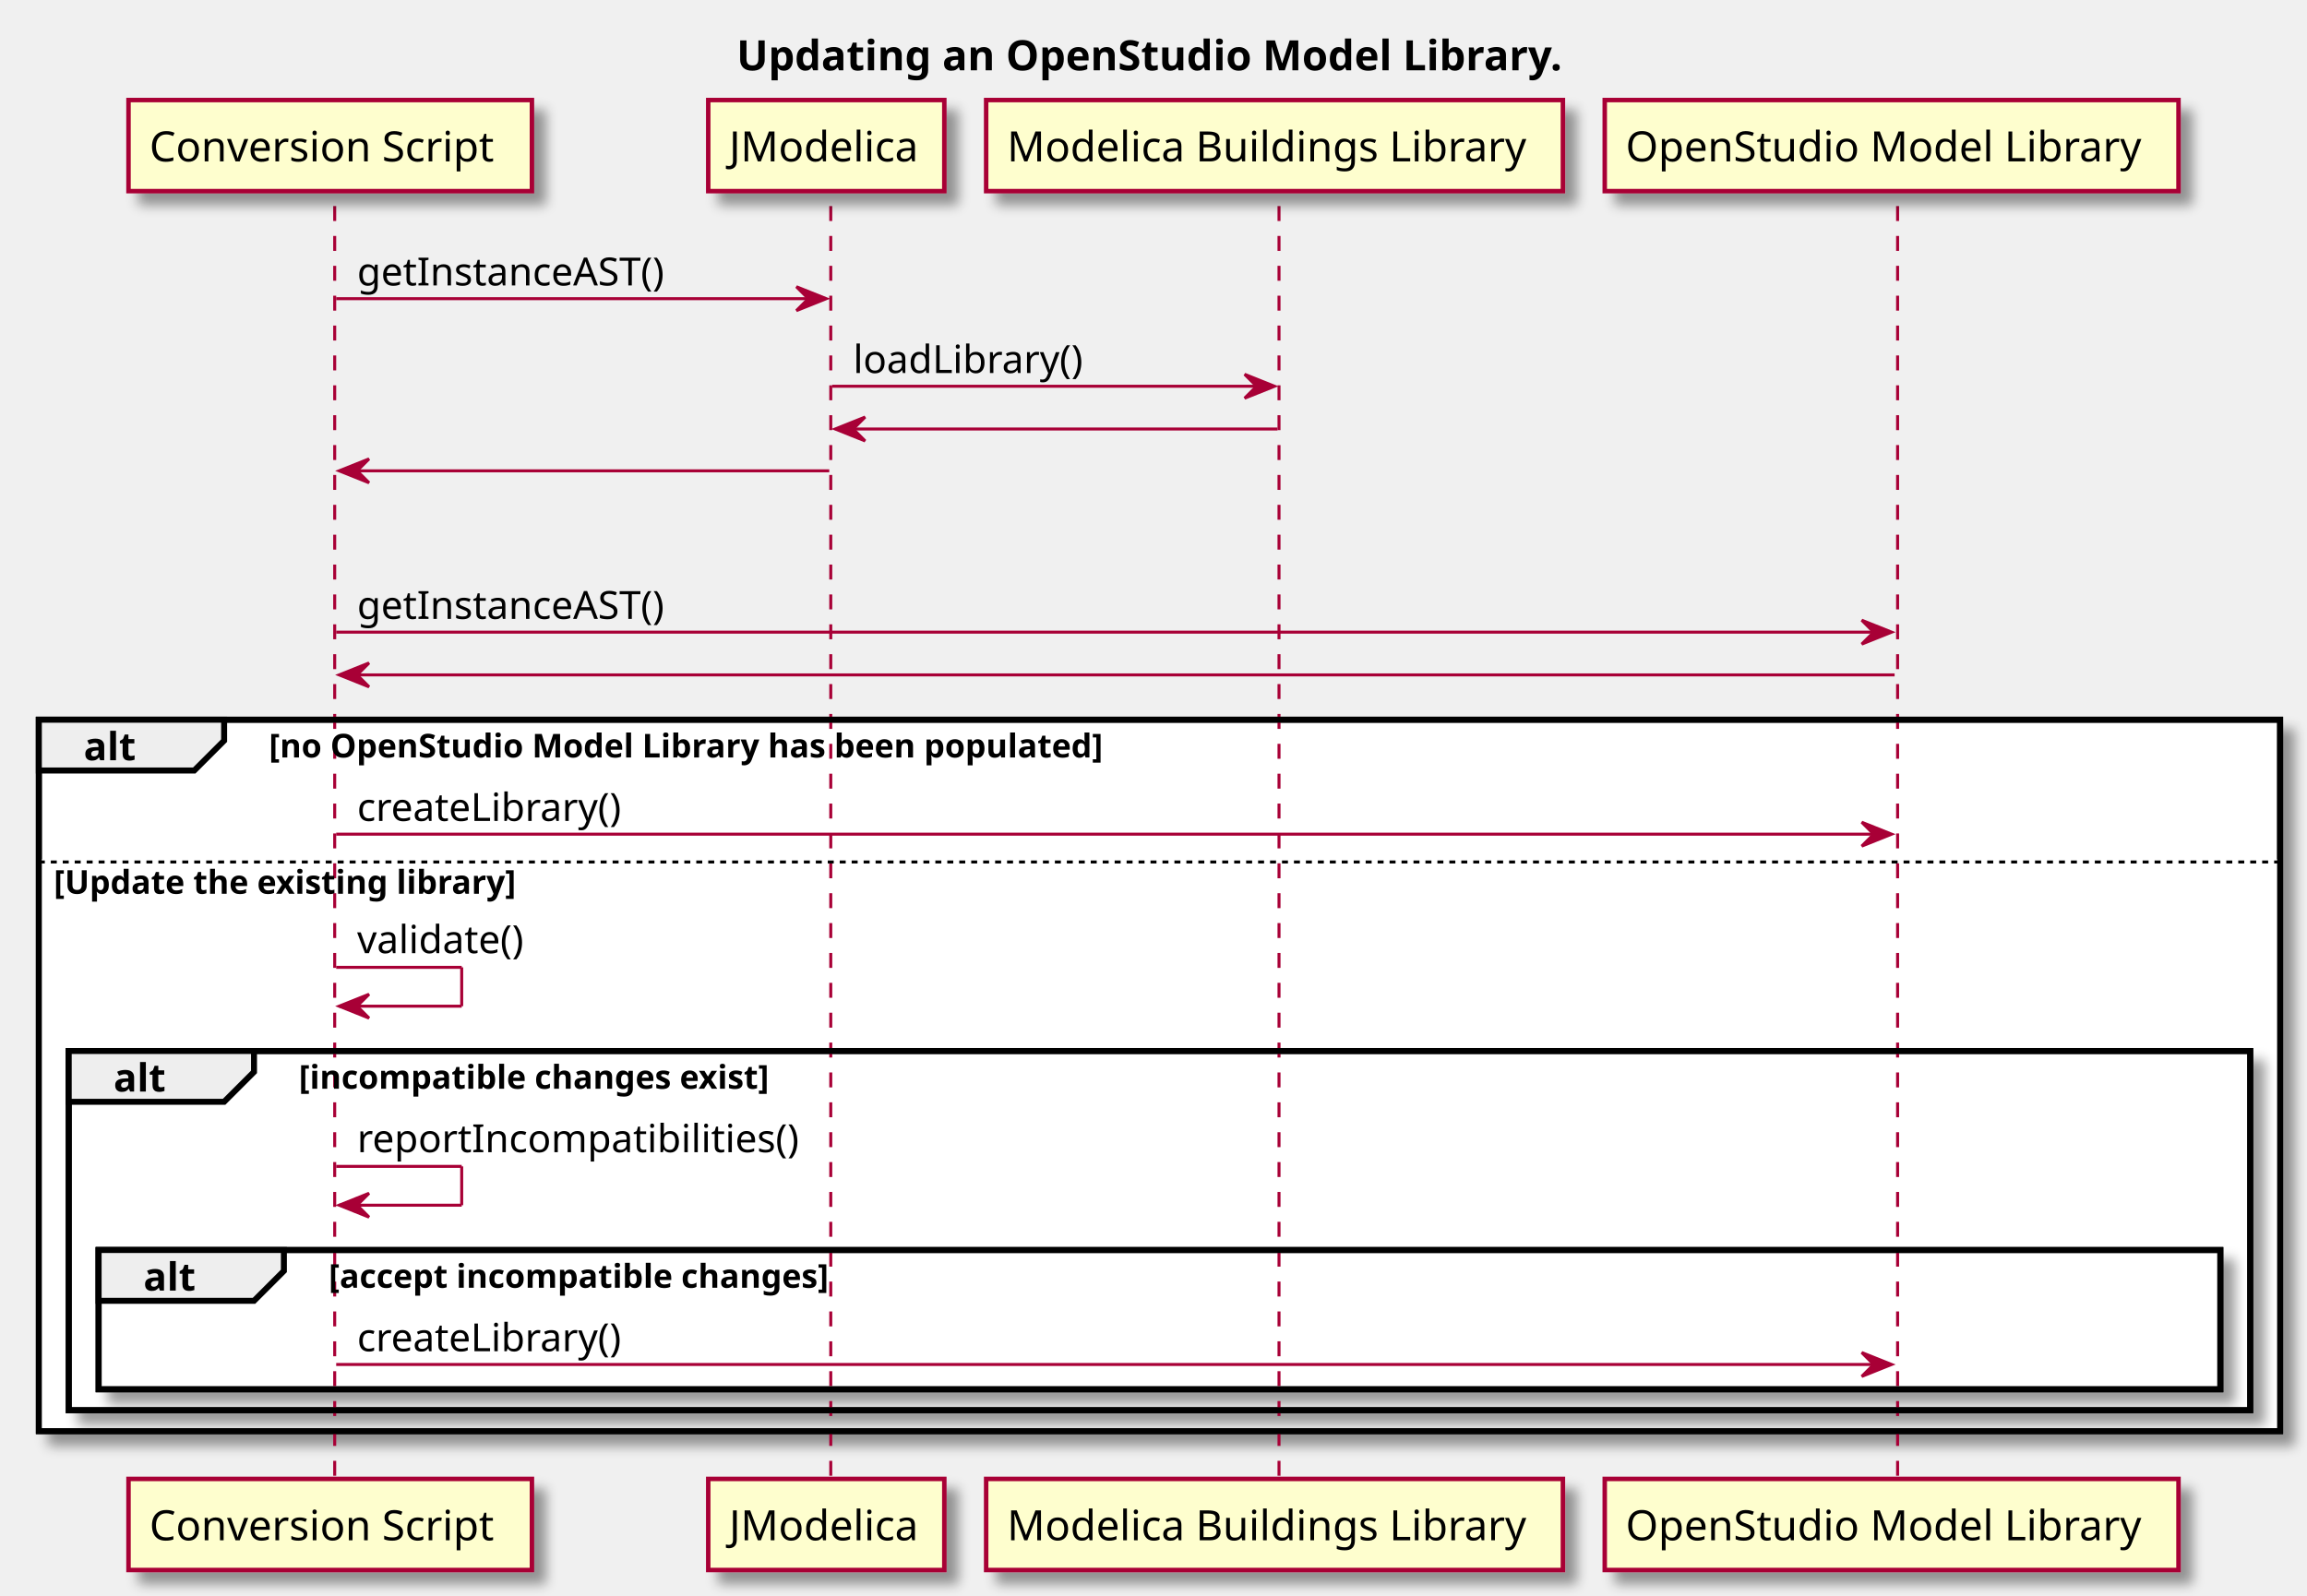
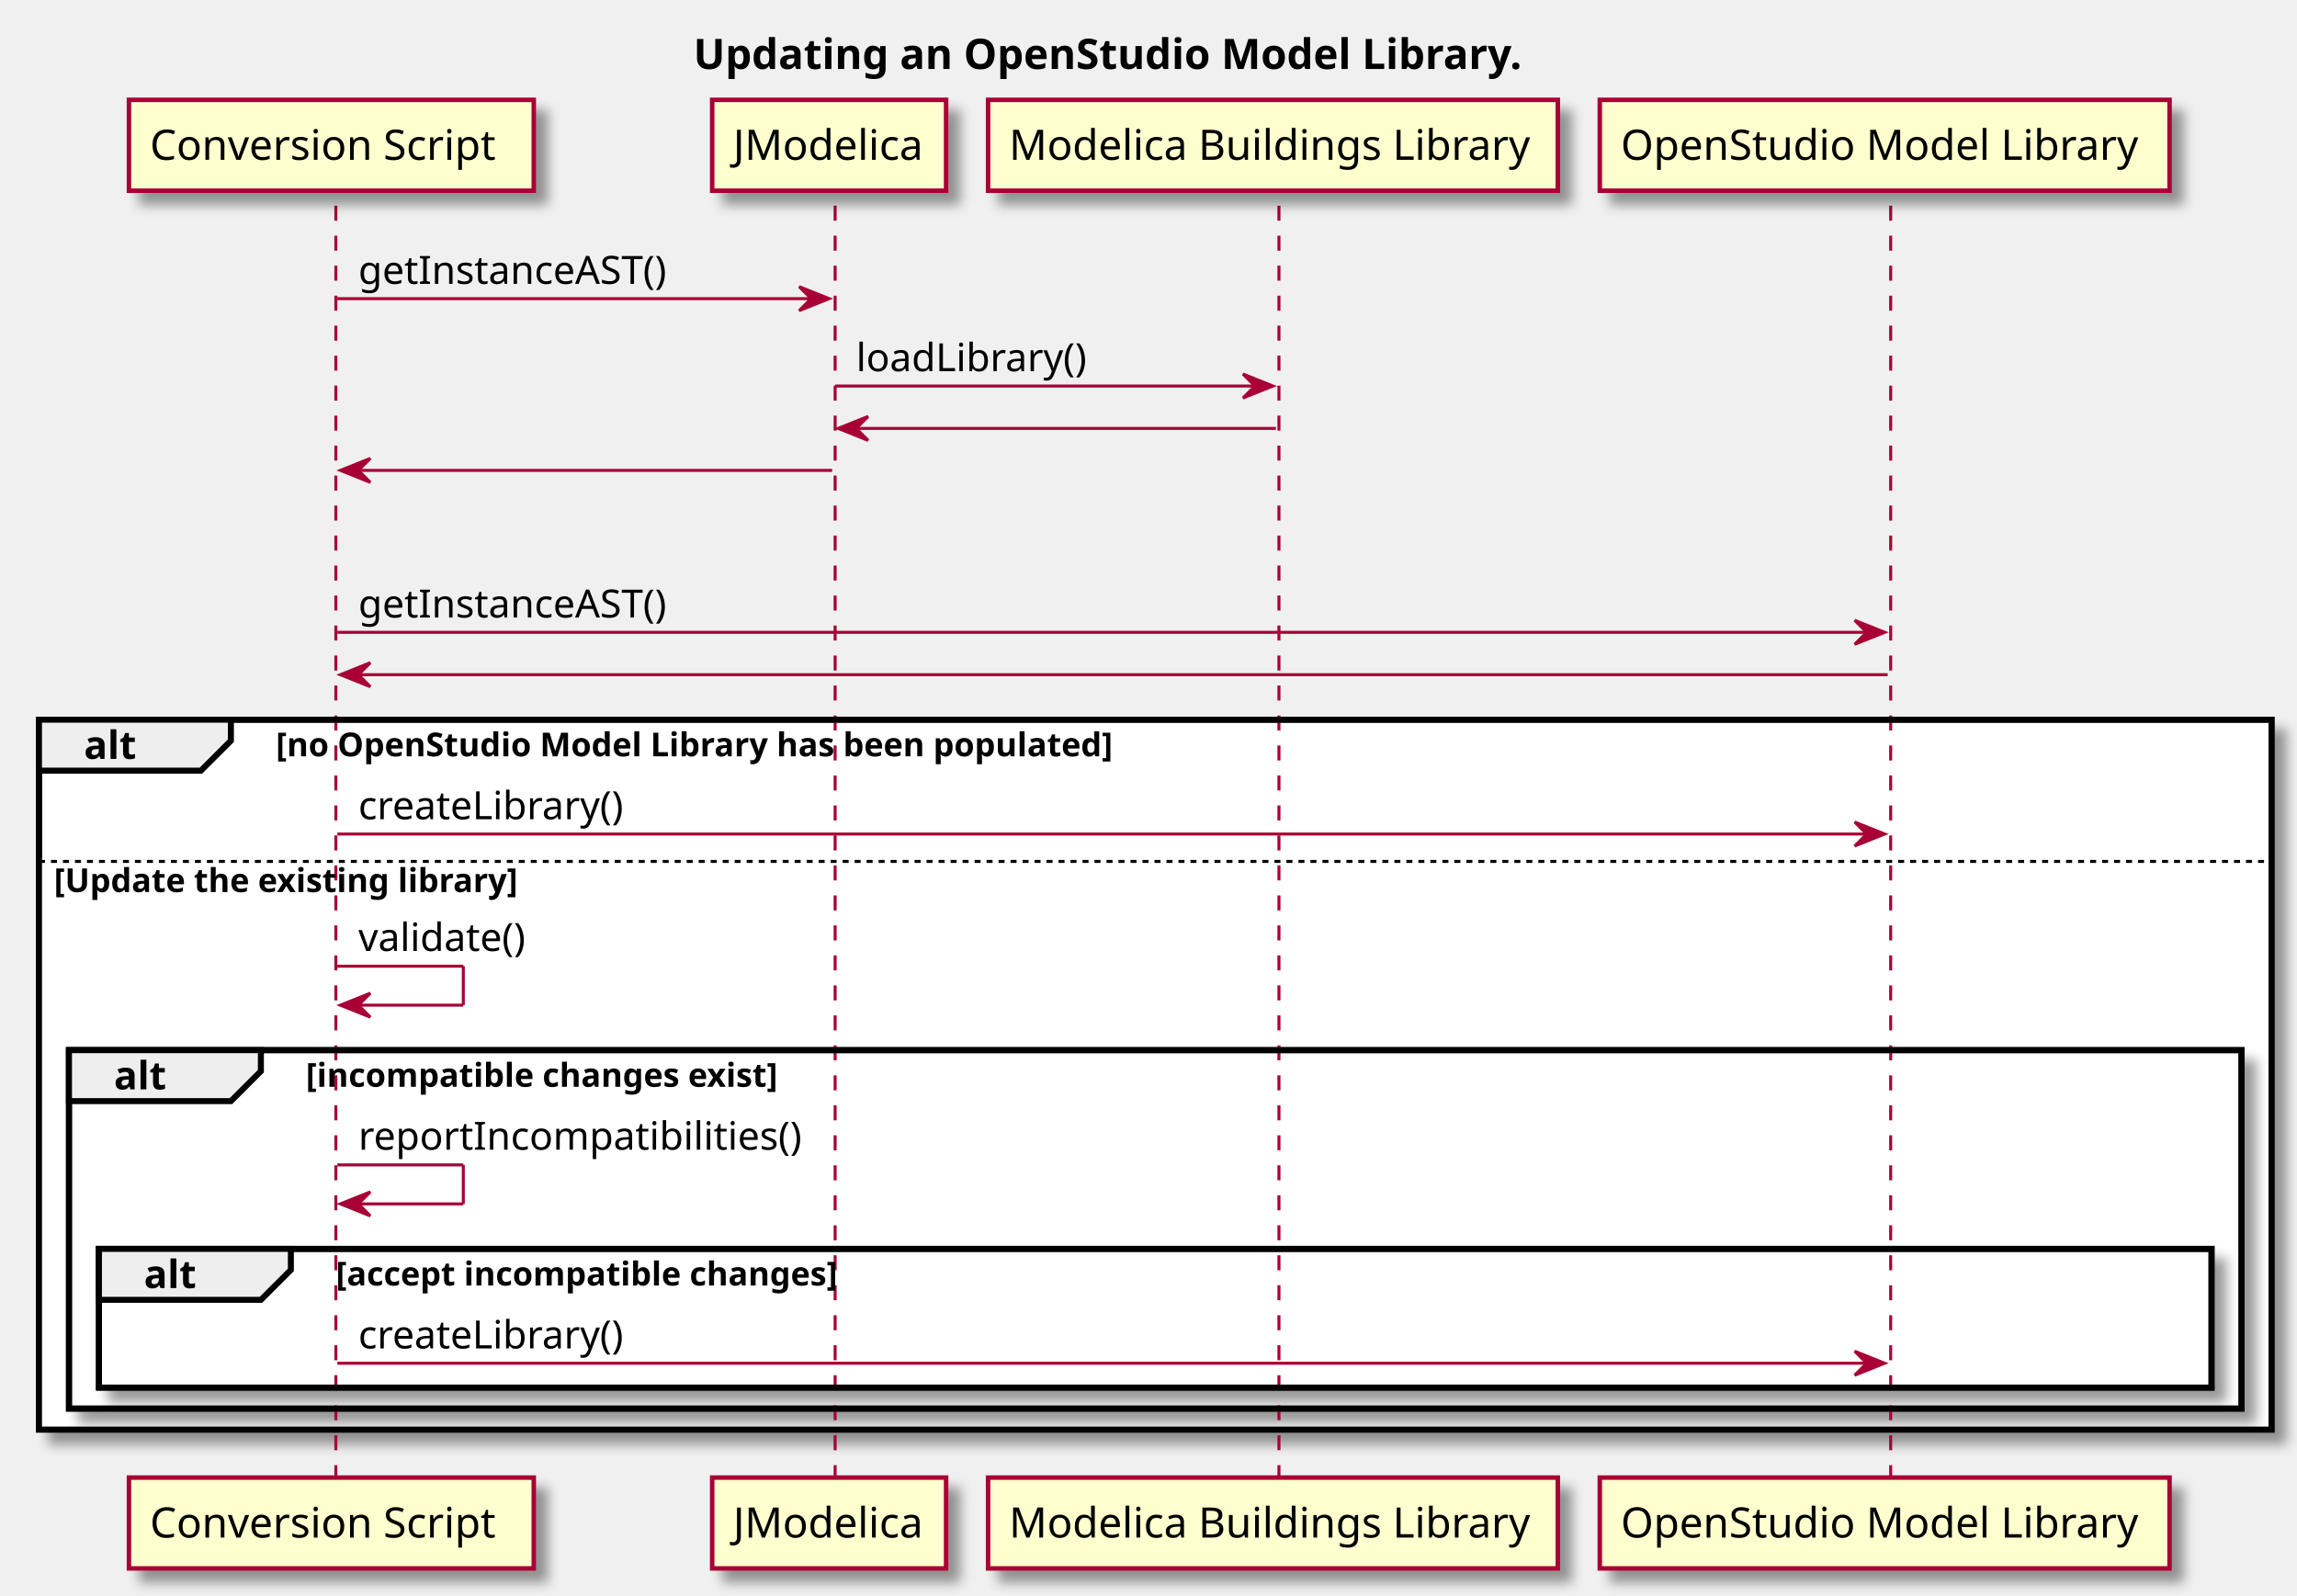
- <svg xmlns="http://www.w3.org/2000/svg" contentScriptType="application/ecmascript" contentStyleType="text/css" height="534px" preserveAspectRatio="none" style="width:772px;height:534px;" version="1.1" viewBox="0 0 772 534" width="772px" zoomAndPan="magnify">
+ <svg xmlns="http://www.w3.org/2000/svg" contentScriptType="application/ecmascript" contentStyleType="text/css" height="532px" preserveAspectRatio="none" style="width:766px;height:532px;" version="1.1" viewBox="0 0 766 532" width="766px" zoomAndPan="magnify">
  <defs>
-     <filter height="300%" id="f1sxmza" width="300%" x="-1" y="-1">
+     <filter height="300%" id="ffibfss" width="300%" x="-1" y="-1">
      <feGaussianBlur result="blurOut" stdDeviation="2.0" />
      <feColorMatrix in="blurOut" result="blurOut2" type="matrix" values="0 0 0 0 0 0 0 0 0 0 0 0 0 0 0 0 0 0 .4 0" />
      <feOffset dx="4.0" dy="4.0" in="blurOut2" result="blurOut3" />
      <feBlend in="SourceGraphic" in2="blurOut3" mode="normal" />
    </filter>
  </defs>
  <g>
-     <text fill="#000000" font-family="sans-serif" font-size="14" font-weight="bold" lengthAdjust="spacingAndGlyphs" textLength="283" x="246.5" y="23.535">Updating an OpenStudio Model Library.</text>
-     <rect fill="#FFFFFF" filter="url(#f1sxmza)" height="238.129" style="stroke: #000000; stroke-width: 2.0;" width="750" x="13" y="240.908" />
-     <rect fill="#FFFFFF" height="191.508" style="stroke: none; stroke-width: 1.0;" width="750" x="13" y="287.529" />
-     <rect fill="#FFFFFF" filter="url(#f1sxmza)" height="120.242" style="stroke: #000000; stroke-width: 2.0;" width="730" x="23" y="351.795" />
-     <rect fill="#FFFFFF" filter="url(#f1sxmza)" height="46.621" style="stroke: #000000; stroke-width: 2.0;" width="710" x="33" y="418.416" />
-     <line style="stroke: #A80036; stroke-width: 1.0; stroke-dasharray: 5.0,5.0;" x1="112" x2="112" y1="68.977" y2="496.037" />
-     <line style="stroke: #A80036; stroke-width: 1.0; stroke-dasharray: 5.0,5.0;" x1="278" x2="278" y1="68.977" y2="496.037" />
-     <line style="stroke: #A80036; stroke-width: 1.0; stroke-dasharray: 5.0,5.0;" x1="428" x2="428" y1="68.977" y2="496.037" />
-     <line style="stroke: #A80036; stroke-width: 1.0; stroke-dasharray: 5.0,5.0;" x1="635" x2="635" y1="68.977" y2="496.037" />
-     <rect fill="#FEFECE" filter="url(#f1sxmza)" height="30.488" style="stroke: #A80036; stroke-width: 1.5;" width="135" x="43" y="33.488" />
-     <text fill="#000000" font-family="sans-serif" font-size="14" lengthAdjust="spacingAndGlyphs" textLength="121" x="50" y="54.023">Conversion Script</text>
-     <rect fill="#FEFECE" filter="url(#f1sxmza)" height="30.488" style="stroke: #A80036; stroke-width: 1.5;" width="135" x="43" y="495.037" />
-     <text fill="#000000" font-family="sans-serif" font-size="14" lengthAdjust="spacingAndGlyphs" textLength="121" x="50" y="515.572">Conversion Script</text>
-     <rect fill="#FEFECE" filter="url(#f1sxmza)" height="30.488" style="stroke: #A80036; stroke-width: 1.5;" width="79" x="237" y="33.488" />
-     <text fill="#000000" font-family="sans-serif" font-size="14" lengthAdjust="spacingAndGlyphs" textLength="65" x="244" y="54.023">JModelica</text>
-     <rect fill="#FEFECE" filter="url(#f1sxmza)" height="30.488" style="stroke: #A80036; stroke-width: 1.5;" width="79" x="237" y="495.037" />
-     <text fill="#000000" font-family="sans-serif" font-size="14" lengthAdjust="spacingAndGlyphs" textLength="65" x="244" y="515.572">JModelica</text>
-     <rect fill="#FEFECE" filter="url(#f1sxmza)" height="30.488" style="stroke: #A80036; stroke-width: 1.5;" width="193" x="330" y="33.488" />
-     <text fill="#000000" font-family="sans-serif" font-size="14" lengthAdjust="spacingAndGlyphs" textLength="179" x="337" y="54.023">Modelica Buildings Library</text>
-     <rect fill="#FEFECE" filter="url(#f1sxmza)" height="30.488" style="stroke: #A80036; stroke-width: 1.5;" width="193" x="330" y="495.037" />
-     <text fill="#000000" font-family="sans-serif" font-size="14" lengthAdjust="spacingAndGlyphs" textLength="179" x="337" y="515.572">Modelica Buildings Library</text>
-     <rect fill="#FEFECE" filter="url(#f1sxmza)" height="30.488" style="stroke: #A80036; stroke-width: 1.5;" width="192" x="537" y="33.488" />
-     <text fill="#000000" font-family="sans-serif" font-size="14" lengthAdjust="spacingAndGlyphs" textLength="178" x="544" y="54.023">OpenStudio Model Library</text>
-     <rect fill="#FEFECE" filter="url(#f1sxmza)" height="30.488" style="stroke: #A80036; stroke-width: 1.5;" width="192" x="537" y="495.037" />
-     <text fill="#000000" font-family="sans-serif" font-size="14" lengthAdjust="spacingAndGlyphs" textLength="178" x="544" y="515.572">OpenStudio Model Library</text>
-     <polygon fill="#A80036" points="266.5,95.977,276.5,99.977,266.5,103.977,270.5,99.977" style="stroke: #A80036; stroke-width: 1.0;" />
-     <line style="stroke: #A80036; stroke-width: 1.0;" x1="112.5" x2="272.5" y1="99.977" y2="99.977" />
-     <text fill="#000000" font-family="sans-serif" font-size="13" lengthAdjust="spacingAndGlyphs" textLength="105" x="119.5" y="95.545">getInstanceAST()</text>
-     <polygon fill="#A80036" points="416.5,125.287,426.5,129.287,416.5,133.287,420.5,129.287" style="stroke: #A80036; stroke-width: 1.0;" />
-     <line style="stroke: #A80036; stroke-width: 1.0;" x1="278.5" x2="422.5" y1="129.287" y2="129.287" />
-     <text fill="#000000" font-family="sans-serif" font-size="13" lengthAdjust="spacingAndGlyphs" textLength="78" x="285.5" y="124.856">loadLibrary()</text>
-     <polygon fill="#A80036" points="289.5,139.598,279.5,143.598,289.5,147.598,285.5,143.598" style="stroke: #A80036; stroke-width: 1.0;" />
-     <line style="stroke: #A80036; stroke-width: 1.0;" x1="283.5" x2="427.5" y1="143.598" y2="143.598" />
-     <polygon fill="#A80036" points="123.5,153.598,113.5,157.598,123.5,161.598,119.5,157.598" style="stroke: #A80036; stroke-width: 1.0;" />
-     <line style="stroke: #A80036; stroke-width: 1.0;" x1="117.5" x2="277.5" y1="157.598" y2="157.598" />
-     <polygon fill="#A80036" points="623,207.598,633,211.598,623,215.598,627,211.598" style="stroke: #A80036; stroke-width: 1.0;" />
-     <line style="stroke: #A80036; stroke-width: 1.0;" x1="112.5" x2="629" y1="211.598" y2="211.598" />
-     <text fill="#000000" font-family="sans-serif" font-size="13" lengthAdjust="spacingAndGlyphs" textLength="105" x="119.5" y="207.166">getInstanceAST()</text>
-     <polygon fill="#A80036" points="123.5,221.908,113.5,225.908,123.5,229.908,119.5,225.908" style="stroke: #A80036; stroke-width: 1.0;" />
-     <line style="stroke: #A80036; stroke-width: 1.0;" x1="117.5" x2="634" y1="225.908" y2="225.908" />
-     <rect fill="none" height="238.129" style="stroke: #000000; stroke-width: 2.0;" width="750" x="13" y="240.908" />
-     <polygon fill="#EEEEEE" points="13,240.908,75,240.908,75,247.908,65,257.908,13,257.908,13,240.908" style="stroke: #000000; stroke-width: 2.0;" />
-     <text fill="#000000" font-family="sans-serif" font-size="13" font-weight="bold" lengthAdjust="spacingAndGlyphs" textLength="17" x="28" y="254.477">alt</text>
-     <text fill="#000000" font-family="sans-serif" font-size="11" font-weight="bold" lengthAdjust="spacingAndGlyphs" textLength="283" x="90" y="253.543">[no OpenStudio Model Library has been populated]</text>
-     <polygon fill="#A80036" points="623,275.219,633,279.219,623,283.219,627,279.219" style="stroke: #A80036; stroke-width: 1.0;" />
-     <line style="stroke: #A80036; stroke-width: 1.0;" x1="112.5" x2="629" y1="279.219" y2="279.219" />
-     <text fill="#000000" font-family="sans-serif" font-size="13" lengthAdjust="spacingAndGlyphs" textLength="89" x="119.5" y="274.787">createLibrary()</text>
-     <line style="stroke: #000000; stroke-width: 1.0; stroke-dasharray: 2.0,2.0;" x1="13" x2="763" y1="288.529" y2="288.529" />
-     <text fill="#000000" font-family="sans-serif" font-size="11" font-weight="bold" lengthAdjust="spacingAndGlyphs" textLength="156" x="18" y="299.164">[Update the existing library]</text>
-     <line style="stroke: #A80036; stroke-width: 1.0;" x1="112.5" x2="154.5" y1="323.795" y2="323.795" />
-     <line style="stroke: #A80036; stroke-width: 1.0;" x1="154.5" x2="154.5" y1="323.795" y2="336.795" />
-     <line style="stroke: #A80036; stroke-width: 1.0;" x1="113.5" x2="154.5" y1="336.795" y2="336.795" />
-     <polygon fill="#A80036" points="123.5,332.795,113.5,336.795,123.5,340.795,119.5,336.795" style="stroke: #A80036; stroke-width: 1.0;" />
-     <text fill="#000000" font-family="sans-serif" font-size="13" lengthAdjust="spacingAndGlyphs" textLength="57" x="119.5" y="319.053">validate()</text>
-     <rect fill="none" height="120.242" style="stroke: #000000; stroke-width: 2.0;" width="730" x="23" y="351.795" />
-     <polygon fill="#EEEEEE" points="23,351.795,85,351.795,85,358.795,75,368.795,23,368.795,23,351.795" style="stroke: #000000; stroke-width: 2.0;" />
-     <text fill="#000000" font-family="sans-serif" font-size="13" font-weight="bold" lengthAdjust="spacingAndGlyphs" textLength="17" x="38" y="365.363">alt</text>
-     <text fill="#000000" font-family="sans-serif" font-size="11" font-weight="bold" lengthAdjust="spacingAndGlyphs" textLength="160" x="100" y="364.43">[incompatible changes exist]</text>
-     <line style="stroke: #A80036; stroke-width: 1.0;" x1="112.5" x2="154.5" y1="390.416" y2="390.416" />
-     <line style="stroke: #A80036; stroke-width: 1.0;" x1="154.5" x2="154.5" y1="390.416" y2="403.416" />
-     <line style="stroke: #A80036; stroke-width: 1.0;" x1="113.5" x2="154.5" y1="403.416" y2="403.416" />
-     <polygon fill="#A80036" points="123.5,399.416,113.5,403.416,123.5,407.416,119.5,403.416" style="stroke: #A80036; stroke-width: 1.0;" />
-     <text fill="#000000" font-family="sans-serif" font-size="13" lengthAdjust="spacingAndGlyphs" textLength="152" x="119.5" y="385.674">reportIncompatibilities()</text>
-     <rect fill="none" height="46.621" style="stroke: #000000; stroke-width: 2.0;" width="710" x="33" y="418.416" />
-     <polygon fill="#EEEEEE" points="33,418.416,95,418.416,95,425.416,85,435.416,33,435.416,33,418.416" style="stroke: #000000; stroke-width: 2.0;" />
-     <text fill="#000000" font-family="sans-serif" font-size="13" font-weight="bold" lengthAdjust="spacingAndGlyphs" textLength="17" x="48" y="431.984">alt</text>
-     <text fill="#000000" font-family="sans-serif" font-size="11" font-weight="bold" lengthAdjust="spacingAndGlyphs" textLength="169" x="110" y="431.051">[accept incompatible changes]</text>
-     <polygon fill="#A80036" points="623,452.727,633,456.727,623,460.727,627,456.727" style="stroke: #A80036; stroke-width: 1.0;" />
-     <line style="stroke: #A80036; stroke-width: 1.0;" x1="112.5" x2="629" y1="456.727" y2="456.727" />
-     <text fill="#000000" font-family="sans-serif" font-size="13" lengthAdjust="spacingAndGlyphs" textLength="89" x="119.5" y="452.295">createLibrary()</text>
+     <text fill="#000000" font-family="sans-serif" font-size="14" font-weight="bold" lengthAdjust="spacingAndGlyphs" textLength="308" x="231.25" y="22.995">Updating an OpenStudio Model Library.</text>
+     <rect fill="#FFFFFF" filter="url(#ffibfss)" height="236.734" style="stroke: #000000; stroke-width: 2.0;" width="744.5" x="13" y="239.992" />
+     <rect fill="#FFFFFF" height="190.469" style="stroke: none; stroke-width: 1.0;" width="744.5" x="13" y="286.258" />
+     <rect fill="#FFFFFF" filter="url(#ffibfss)" height="119.531" style="stroke: #000000; stroke-width: 2.0;" width="724.5" x="23" y="350.195" />
+     <rect fill="#FFFFFF" filter="url(#ffibfss)" height="46.266" style="stroke: #000000; stroke-width: 2.0;" width="704.5" x="33" y="416.461" />
+     <line style="stroke: #A80036; stroke-width: 1.0; stroke-dasharray: 5.0,5.0;" x1="112" x2="112" y1="68.594" y2="493.727" />
+     <line style="stroke: #A80036; stroke-width: 1.0; stroke-dasharray: 5.0,5.0;" x1="278.5" x2="278.5" y1="68.594" y2="493.727" />
+     <line style="stroke: #A80036; stroke-width: 1.0; stroke-dasharray: 5.0,5.0;" x1="426.5" x2="426.5" y1="68.594" y2="493.727" />
+     <line style="stroke: #A80036; stroke-width: 1.0; stroke-dasharray: 5.0,5.0;" x1="630.5" x2="630.5" y1="68.594" y2="493.727" />
+     <rect fill="#FEFECE" filter="url(#ffibfss)" height="30.297" style="stroke: #A80036; stroke-width: 1.5;" width="135" x="43" y="33.297" />
+     <text fill="#000000" font-family="sans-serif" font-size="14" lengthAdjust="spacingAndGlyphs" textLength="121" x="50" y="53.292">Conversion Script</text>
+     <rect fill="#FEFECE" filter="url(#ffibfss)" height="30.297" style="stroke: #A80036; stroke-width: 1.5;" width="135" x="43" y="492.727" />
+     <text fill="#000000" font-family="sans-serif" font-size="14" lengthAdjust="spacingAndGlyphs" textLength="121" x="50" y="512.722">Conversion Script</text>
+     <rect fill="#FEFECE" filter="url(#ffibfss)" height="30.297" style="stroke: #A80036; stroke-width: 1.5;" width="78" x="237.5" y="33.297" />
+     <text fill="#000000" font-family="sans-serif" font-size="14" lengthAdjust="spacingAndGlyphs" textLength="64" x="244.5" y="53.292">JModelica</text>
+     <rect fill="#FEFECE" filter="url(#ffibfss)" height="30.297" style="stroke: #A80036; stroke-width: 1.5;" width="78" x="237.5" y="492.727" />
+     <text fill="#000000" font-family="sans-serif" font-size="14" lengthAdjust="spacingAndGlyphs" textLength="64" x="244.5" y="512.722">JModelica</text>
+     <rect fill="#FEFECE" filter="url(#ffibfss)" height="30.297" style="stroke: #A80036; stroke-width: 1.5;" width="190" x="329.5" y="33.297" />
+     <text fill="#000000" font-family="sans-serif" font-size="14" lengthAdjust="spacingAndGlyphs" textLength="176" x="336.5" y="53.292">Modelica Buildings Library</text>
+     <rect fill="#FEFECE" filter="url(#ffibfss)" height="30.297" style="stroke: #A80036; stroke-width: 1.5;" width="190" x="329.5" y="492.727" />
+     <text fill="#000000" font-family="sans-serif" font-size="14" lengthAdjust="spacingAndGlyphs" textLength="176" x="336.5" y="512.722">Modelica Buildings Library</text>
+     <rect fill="#FEFECE" filter="url(#ffibfss)" height="30.297" style="stroke: #A80036; stroke-width: 1.5;" width="190" x="533.5" y="33.297" />
+     <text fill="#000000" font-family="sans-serif" font-size="14" lengthAdjust="spacingAndGlyphs" textLength="176" x="540.5" y="53.292">OpenStudio Model Library</text>
+     <rect fill="#FEFECE" filter="url(#ffibfss)" height="30.297" style="stroke: #A80036; stroke-width: 1.5;" width="190" x="533.5" y="492.727" />
+     <text fill="#000000" font-family="sans-serif" font-size="14" lengthAdjust="spacingAndGlyphs" textLength="176" x="540.5" y="512.722">OpenStudio Model Library</text>
+     <polygon fill="#A80036" points="266.5,95.594,276.5,99.594,266.5,103.594,270.5,99.594" style="stroke: #A80036; stroke-width: 1.0;" />
+     <line style="stroke: #A80036; stroke-width: 1.0;" x1="112.5" x2="272.5" y1="99.594" y2="99.594" />
+     <text fill="#000000" font-family="sans-serif" font-size="13" lengthAdjust="spacingAndGlyphs" textLength="110" x="119.5" y="94.661">getInstanceAST()</text>
+     <polygon fill="#A80036" points="414.5,124.727,424.5,128.727,414.5,132.727,418.5,128.727" style="stroke: #A80036; stroke-width: 1.0;" />
+     <line style="stroke: #A80036; stroke-width: 1.0;" x1="278.5" x2="420.5" y1="128.727" y2="128.727" />
+     <text fill="#000000" font-family="sans-serif" font-size="13" lengthAdjust="spacingAndGlyphs" textLength="80" x="285.5" y="123.793">loadLibrary()</text>
+     <polygon fill="#A80036" points="289.5,138.859,279.5,142.859,289.5,146.859,285.5,142.859" style="stroke: #A80036; stroke-width: 1.0;" />
+     <line style="stroke: #A80036; stroke-width: 1.0;" x1="283.5" x2="425.5" y1="142.859" y2="142.859" />
+     <polygon fill="#A80036" points="123.5,152.859,113.5,156.859,123.5,160.859,119.5,156.859" style="stroke: #A80036; stroke-width: 1.0;" />
+     <line style="stroke: #A80036; stroke-width: 1.0;" x1="117.5" x2="277.5" y1="156.859" y2="156.859" />
+     <polygon fill="#A80036" points="618.5,206.859,628.5,210.859,618.5,214.859,622.5,210.859" style="stroke: #A80036; stroke-width: 1.0;" />
+     <line style="stroke: #A80036; stroke-width: 1.0;" x1="112.5" x2="624.5" y1="210.859" y2="210.859" />
+     <text fill="#000000" font-family="sans-serif" font-size="13" lengthAdjust="spacingAndGlyphs" textLength="110" x="119.5" y="205.926">getInstanceAST()</text>
+     <polygon fill="#A80036" points="123.5,220.992,113.5,224.992,123.5,228.992,119.5,224.992" style="stroke: #A80036; stroke-width: 1.0;" />
+     <line style="stroke: #A80036; stroke-width: 1.0;" x1="117.5" x2="629.5" y1="224.992" y2="224.992" />
+     <rect fill="none" height="236.734" style="stroke: #000000; stroke-width: 2.0;" width="744.5" x="13" y="239.992" />
+     <polygon fill="#EEEEEE" points="13,239.992,77,239.992,77,246.992,67,256.992,13,256.992,13,239.992" style="stroke: #000000; stroke-width: 2.0;" />
+     <text fill="#000000" font-family="sans-serif" font-size="13" font-weight="bold" lengthAdjust="spacingAndGlyphs" textLength="19" x="28" y="253.059">alt</text>
+     <text fill="#000000" font-family="sans-serif" font-size="11" font-weight="bold" lengthAdjust="spacingAndGlyphs" textLength="328" x="92" y="252.203">[no OpenStudio Model Library has been populated]</text>
+     <polygon fill="#A80036" points="618.5,274.125,628.5,278.125,618.5,282.125,622.5,278.125" style="stroke: #A80036; stroke-width: 1.0;" />
+     <line style="stroke: #A80036; stroke-width: 1.0;" x1="112.5" x2="624.5" y1="278.125" y2="278.125" />
+     <text fill="#000000" font-family="sans-serif" font-size="13" lengthAdjust="spacingAndGlyphs" textLength="94" x="119.5" y="273.192">createLibrary()</text>
+     <line style="stroke: #000000; stroke-width: 1.0; stroke-dasharray: 2.0,2.0;" x1="13" x2="757.5" y1="287.258" y2="287.258" />
+     <text fill="#000000" font-family="sans-serif" font-size="11" font-weight="bold" lengthAdjust="spacingAndGlyphs" textLength="181" x="18" y="297.468">[Update the existing library]</text>
+     <line style="stroke: #A80036; stroke-width: 1.0;" x1="112.5" x2="154.5" y1="322.195" y2="322.195" />
+     <line style="stroke: #A80036; stroke-width: 1.0;" x1="154.5" x2="154.5" y1="322.195" y2="335.195" />
+     <line style="stroke: #A80036; stroke-width: 1.0;" x1="113.5" x2="154.5" y1="335.195" y2="335.195" />
+     <polygon fill="#A80036" points="123.5,331.195,113.5,335.195,123.5,339.195,119.5,335.195" style="stroke: #A80036; stroke-width: 1.0;" />
+     <text fill="#000000" font-family="sans-serif" font-size="13" lengthAdjust="spacingAndGlyphs" textLength="60" x="119.5" y="317.129">validate()</text>
+     <rect fill="none" height="119.531" style="stroke: #000000; stroke-width: 2.0;" width="724.5" x="23" y="350.195" />
+     <polygon fill="#EEEEEE" points="23,350.195,87,350.195,87,357.195,77,367.195,23,367.195,23,350.195" style="stroke: #000000; stroke-width: 2.0;" />
+     <text fill="#000000" font-family="sans-serif" font-size="13" font-weight="bold" lengthAdjust="spacingAndGlyphs" textLength="19" x="38" y="363.262">alt</text>
+     <text fill="#000000" font-family="sans-serif" font-size="11" font-weight="bold" lengthAdjust="spacingAndGlyphs" textLength="186" x="102" y="362.406">[incompatible changes exist]</text>
+     <line style="stroke: #A80036; stroke-width: 1.0;" x1="112.5" x2="154.5" y1="388.461" y2="388.461" />
+     <line style="stroke: #A80036; stroke-width: 1.0;" x1="154.5" x2="154.5" y1="388.461" y2="401.461" />
+     <line style="stroke: #A80036; stroke-width: 1.0;" x1="113.5" x2="154.5" y1="401.461" y2="401.461" />
+     <polygon fill="#A80036" points="123.5,397.461,113.5,401.461,123.5,405.461,119.5,401.461" style="stroke: #A80036; stroke-width: 1.0;" />
+     <text fill="#000000" font-family="sans-serif" font-size="13" lengthAdjust="spacingAndGlyphs" textLength="152" x="119.5" y="383.395">reportIncompatibilities()</text>
+     <rect fill="none" height="46.266" style="stroke: #000000; stroke-width: 2.0;" width="704.5" x="33" y="416.461" />
+     <polygon fill="#EEEEEE" points="33,416.461,97,416.461,97,423.461,87,433.461,33,433.461,33,416.461" style="stroke: #000000; stroke-width: 2.0;" />
+     <text fill="#000000" font-family="sans-serif" font-size="13" font-weight="bold" lengthAdjust="spacingAndGlyphs" textLength="19" x="48" y="429.528">alt</text>
+     <text fill="#000000" font-family="sans-serif" font-size="11" font-weight="bold" lengthAdjust="spacingAndGlyphs" textLength="198" x="112" y="428.671">[accept incompatible changes]</text>
+     <polygon fill="#A80036" points="618.5,450.594,628.5,454.594,618.5,458.594,622.5,454.594" style="stroke: #A80036; stroke-width: 1.0;" />
+     <line style="stroke: #A80036; stroke-width: 1.0;" x1="112.5" x2="624.5" y1="454.594" y2="454.594" />
+     <text fill="#000000" font-family="sans-serif" font-size="13" lengthAdjust="spacingAndGlyphs" textLength="94" x="119.5" y="449.661">createLibrary()</text>
  </g>
</svg>
